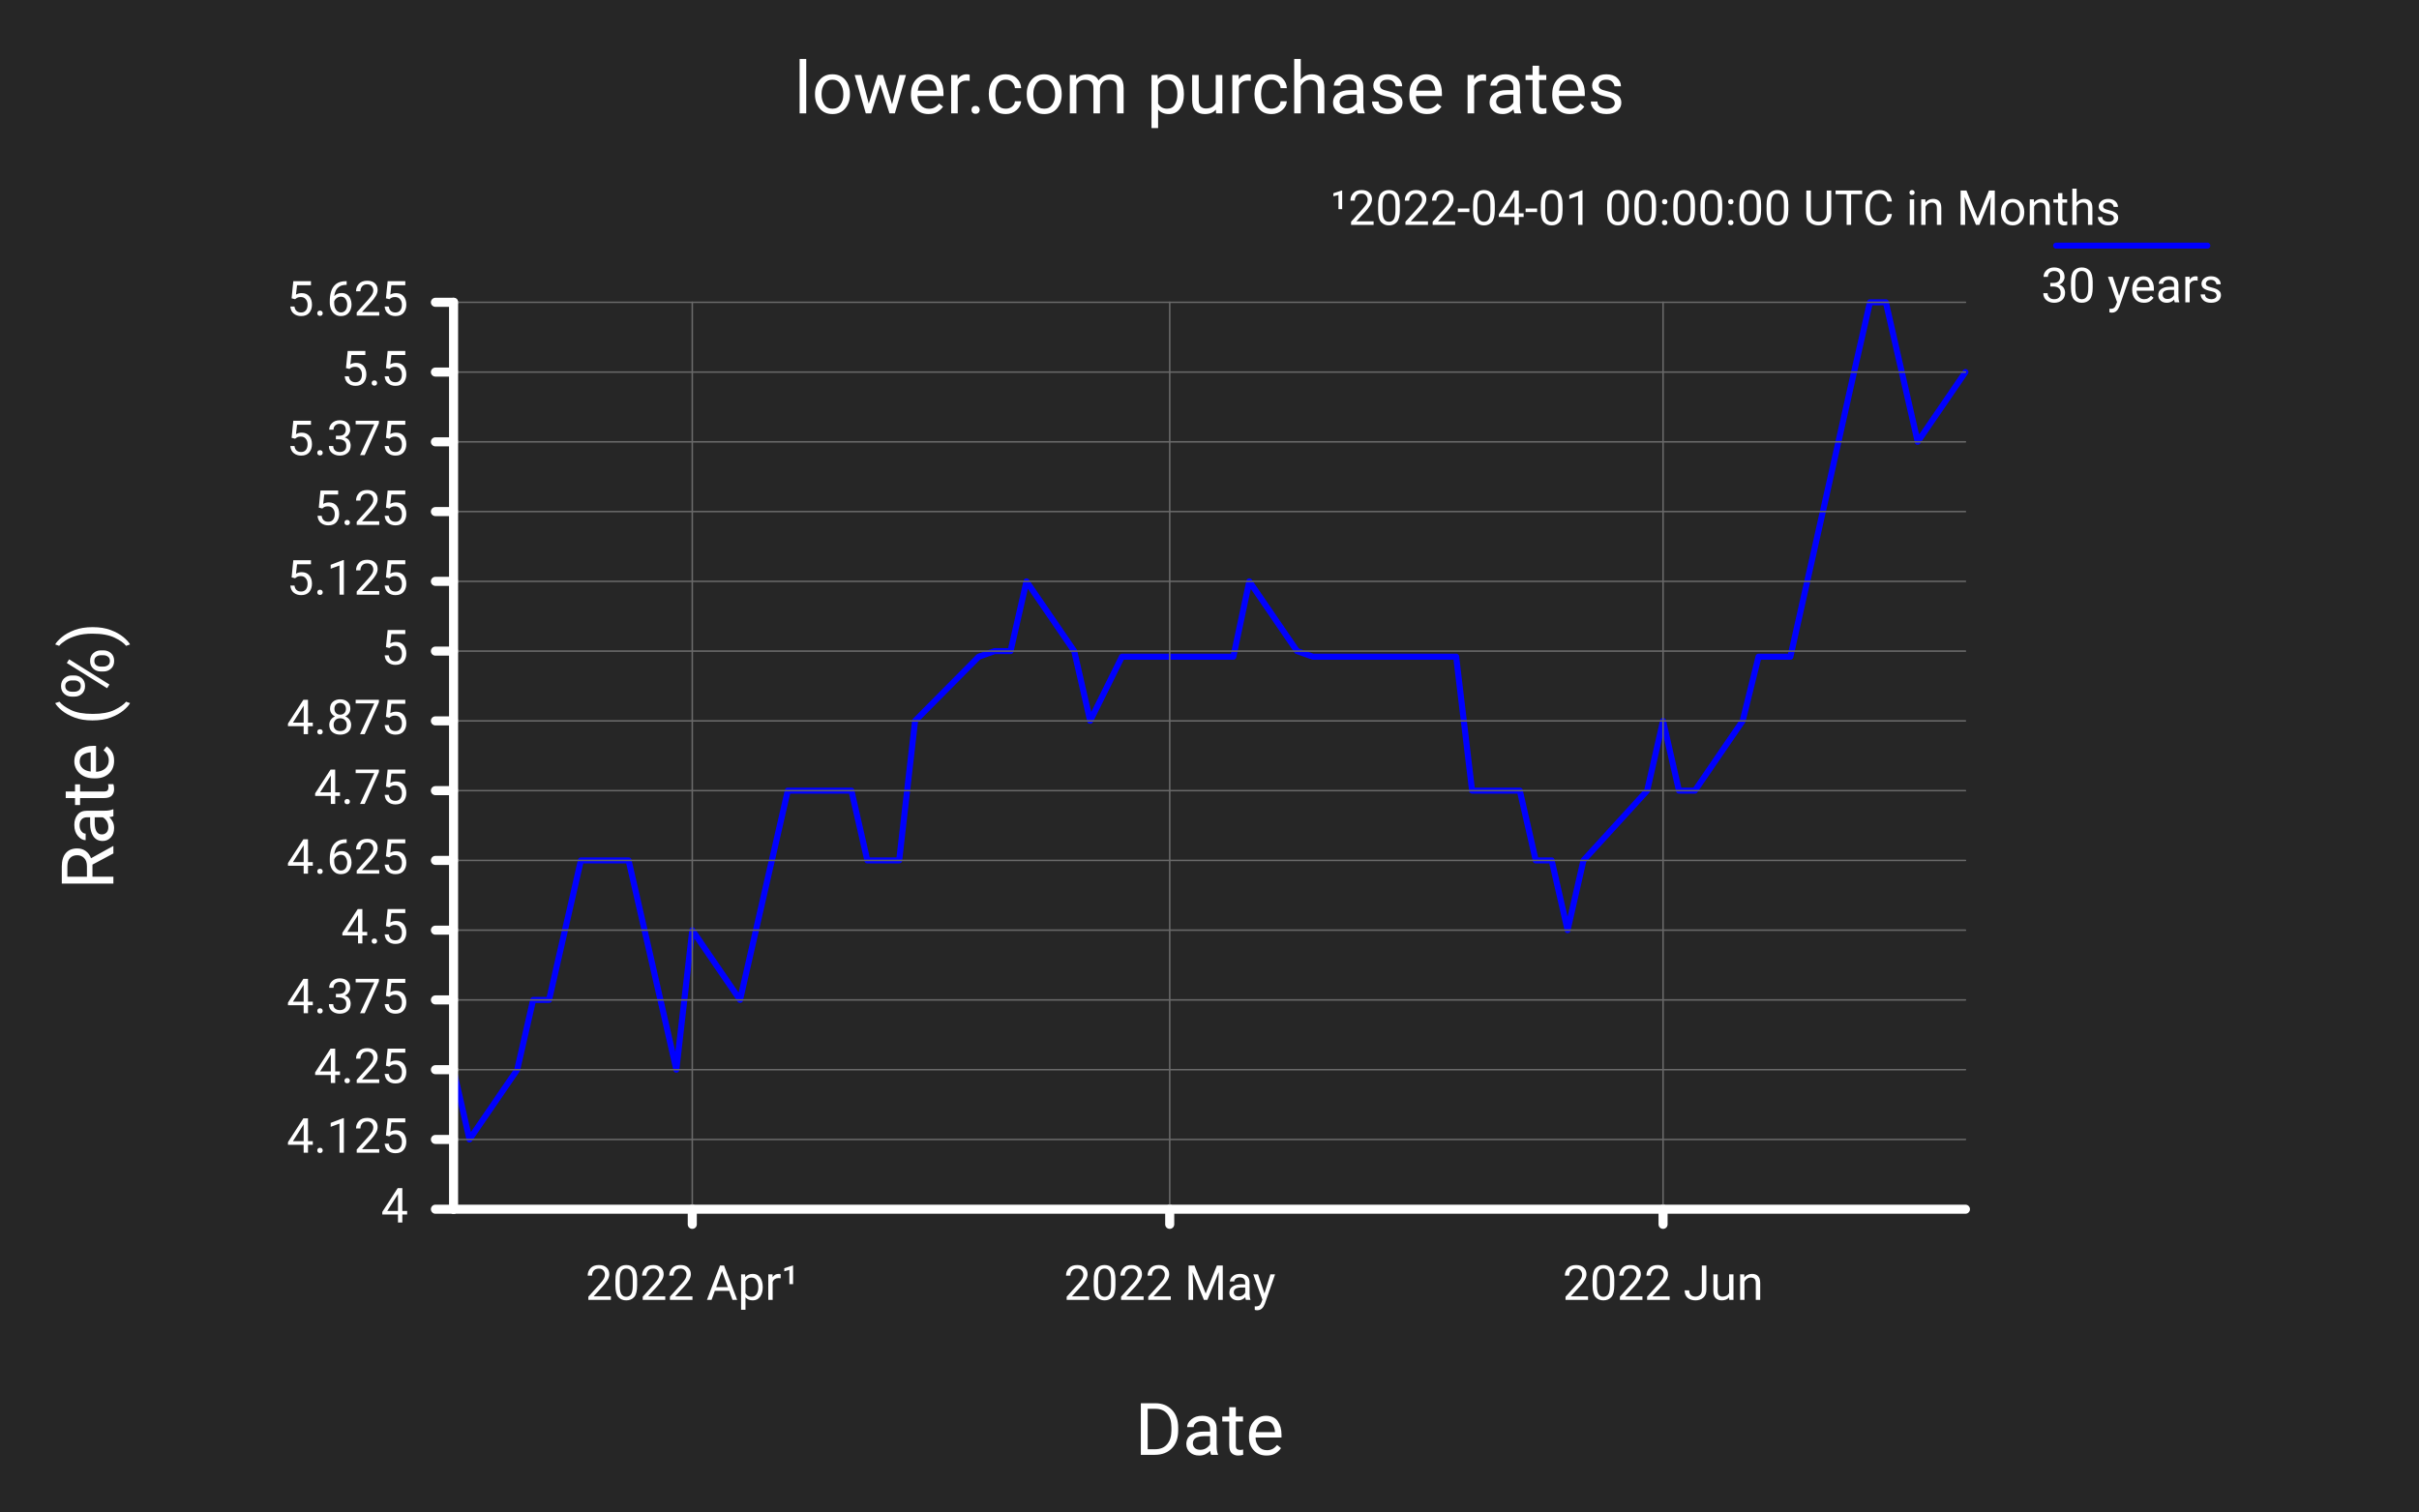
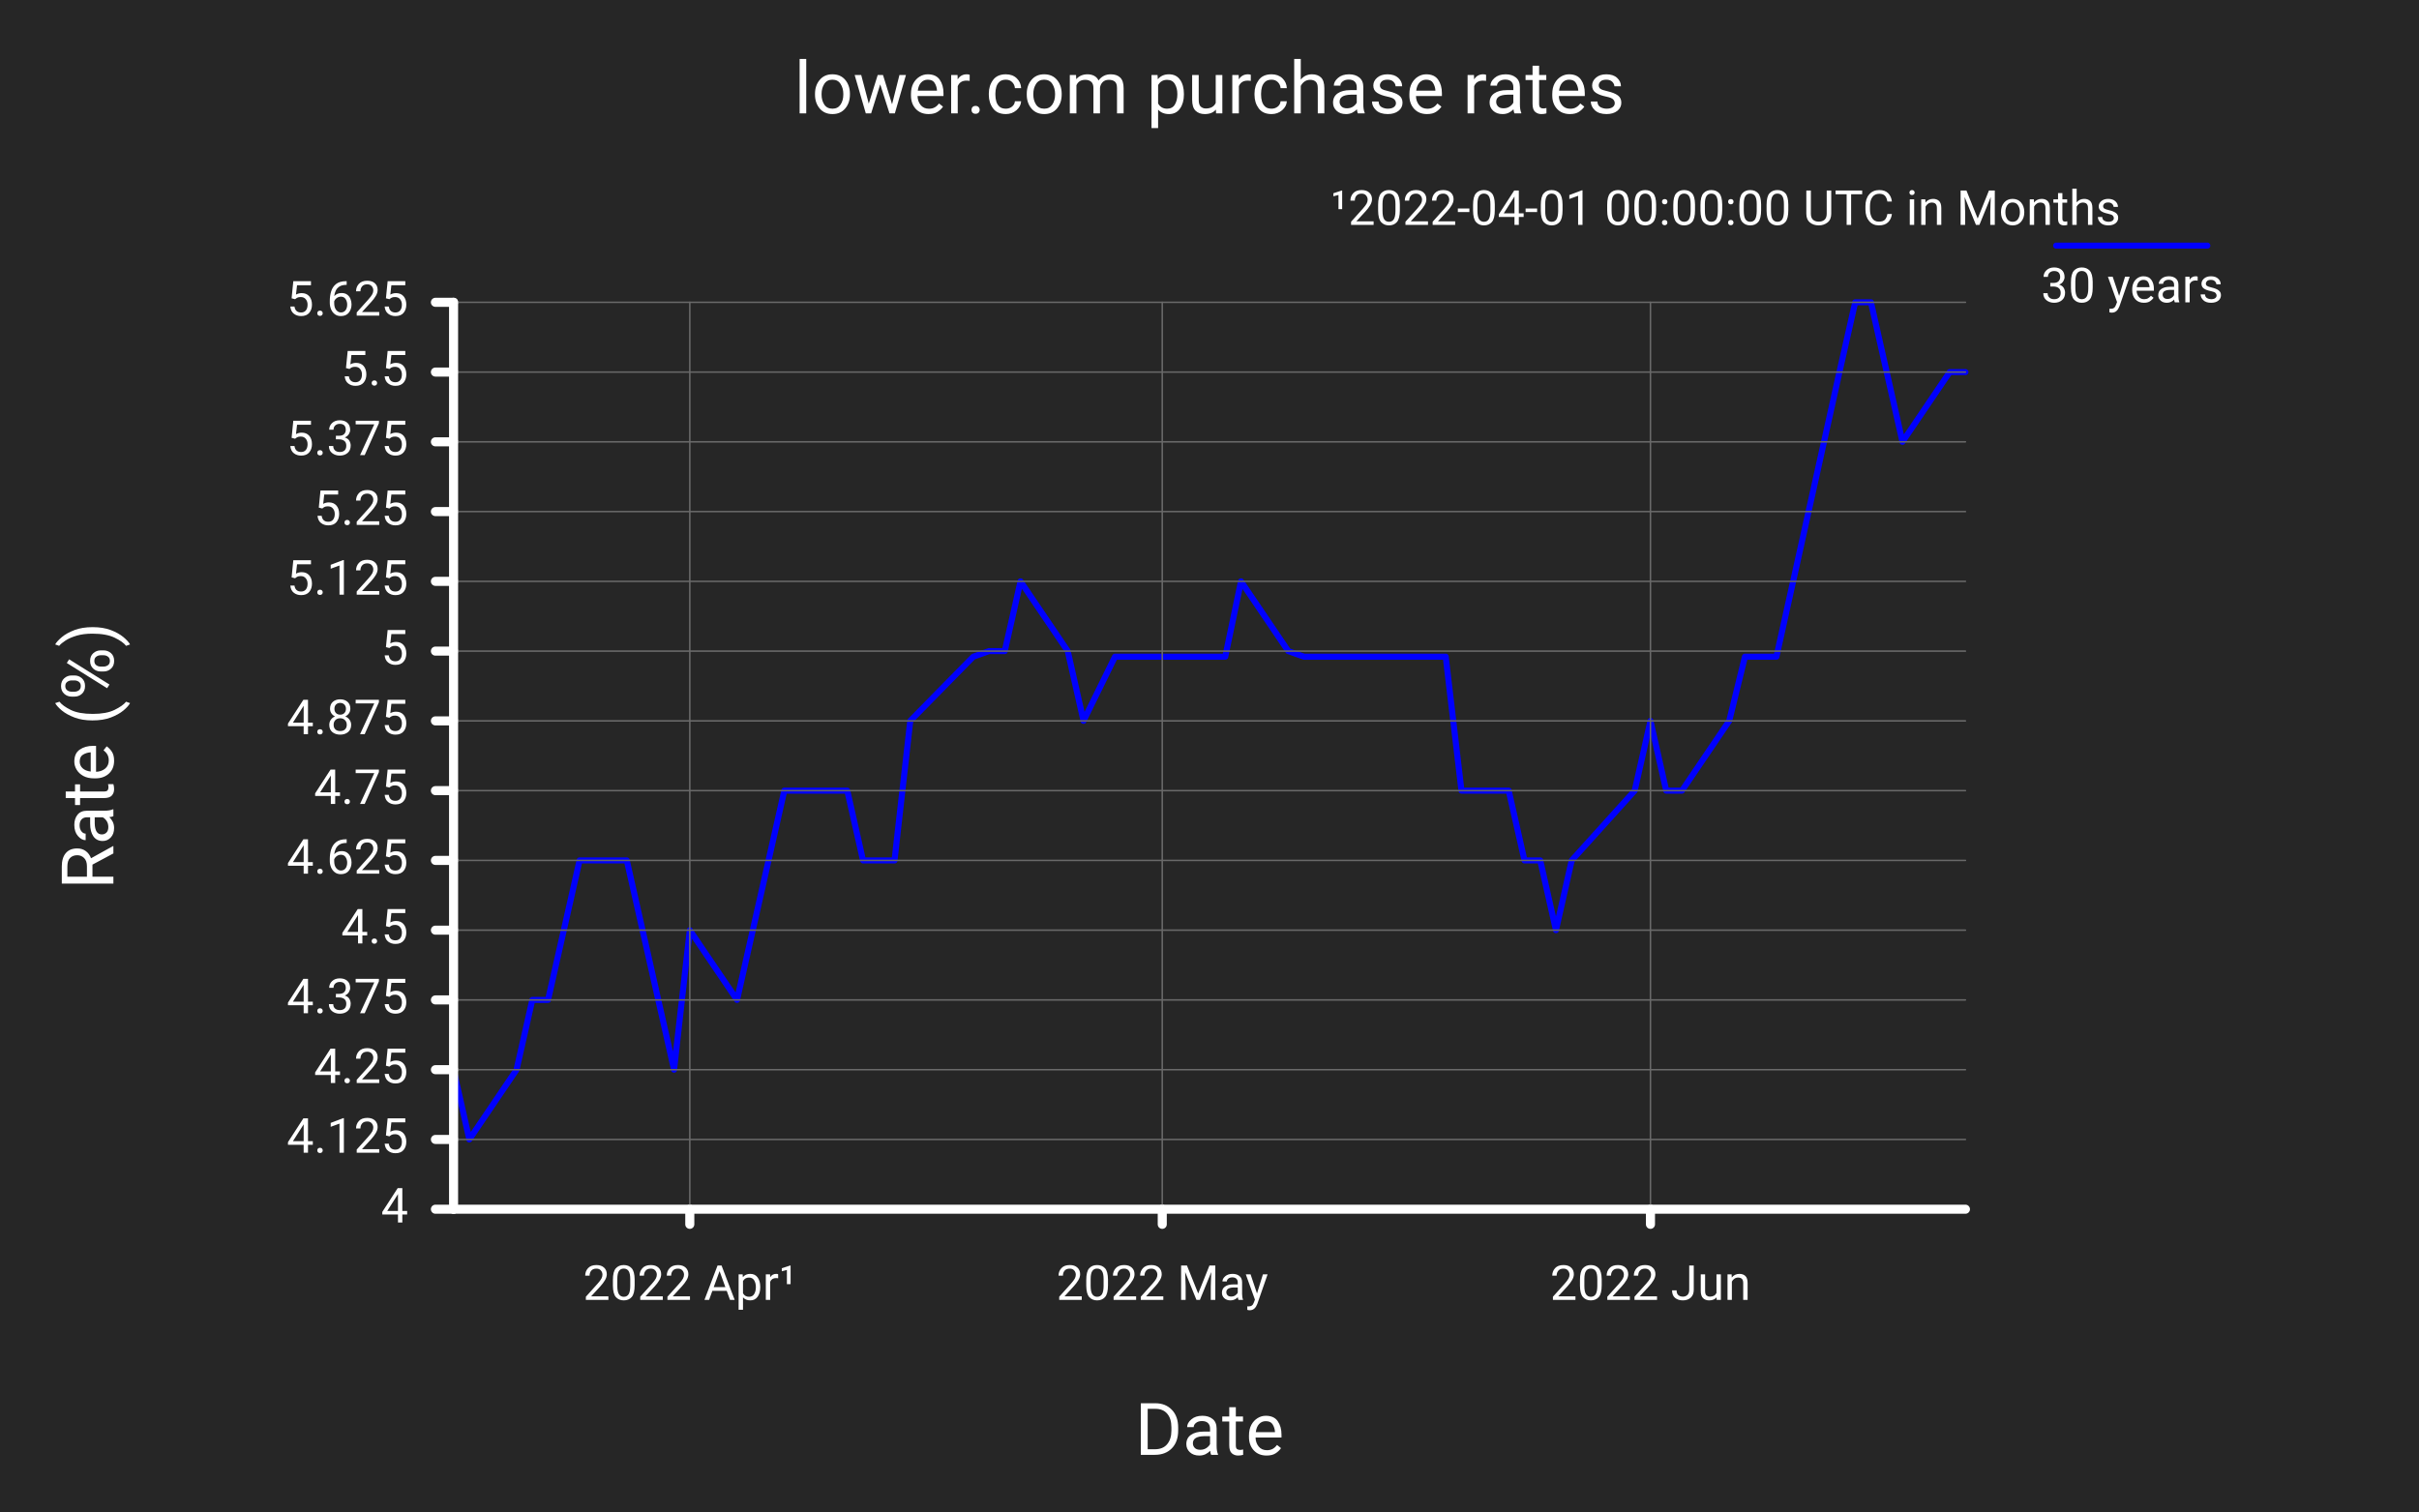
<svg xmlns="http://www.w3.org/2000/svg" class="poloto" width="800" height="500" viewBox="0 0 800 500">
  <style>.poloto{stroke-linecap:round;stroke-linejoin:round;font-family:Roboto,sans-serif;font-size:16px;}.poloto_background{fill:#262626;}.poloto_scatter{stroke-width:7}.poloto_tick_line{stroke:dimgray;stroke-width:0.5}.poloto_line{stroke-width:2}.poloto_text{fill: white;}.poloto_axis_lines{stroke: white;stroke-width:3;fill:none;stroke-dasharray:none}.poloto_title{font-size:24px;dominant-baseline:start;text-anchor:middle;}.poloto_xname{font-size:24px;dominant-baseline:start;text-anchor:middle;}.poloto_yname{font-size:24px;dominant-baseline:start;text-anchor:middle;}.poloto0stroke{stroke:blue;}.poloto1stroke{stroke:red;}.poloto2stroke{stroke:green;}.poloto3stroke{stroke:gold;}.poloto4stroke{stroke:aqua;}.poloto5stroke{stroke:lime;}.poloto6stroke{stroke:orange;}.poloto7stroke{stroke:chocolate;}.poloto0fill{fill:blue;}.poloto1fill{fill:red;}.poloto2fill{fill:green;}.poloto3fill{fill:gold;}.poloto4fill{fill:aqua;}.poloto5fill{fill:lime;}.poloto6fill{fill:orange;}.poloto7fill{fill:chocolate;}</style>
  <circle r="1e5" class="poloto_background" />
  <text class="poloto_text poloto_legend_text" x="675" y="100">30 years</text>
  <line class="poloto_line poloto_legend_icon poloto0stroke poloto0legend" stroke="black" x1="680" x2="730" y1="81.25" y2="81.25" />
-   <path class="poloto_line poloto0stroke" fill="none" stroke="black" d=" M 150.00 353.85 L 155.26 376.92 L 171.05 353.85 L 176.32 330.77 L 181.58 330.77 L 181.58 330.77 L 192.11 284.62 L 207.89 284.62 L 213.16 307.69 L 218.42 330.77 L 223.68 353.85 L 228.95 307.69 L 244.74 330.77 L 250.00 307.69 L 255.26 284.62 L 260.53 261.54 L 265.79 261.54 L 281.58 261.54 L 286.84 284.62 L 292.11 284.62 L 297.37 284.62 L 302.63 238.46 L 323.68 217.23 L 328.95 215.38 L 334.21 215.38 L 339.47 192.31 L 355.26 215.38 L 360.53 238.46 L 371.05 217.23 L 376.32 217.23 L 392.11 217.23 L 397.37 217.23 L 402.63 217.23 L 407.89 217.23 L 413.16 192.31 L 428.95 215.38 L 434.21 217.23 L 434.21 217.23 L 439.47 217.23 L 444.74 217.23 L 450.00 217.23 L 465.79 217.23 L 471.05 217.23 L 476.32 217.23 L 476.32 217.23 L 481.58 217.23 L 486.84 261.54 L 502.63 261.54 L 507.89 284.62 L 513.16 284.62 L 518.42 307.69 L 523.68 284.62 L 544.74 261.54 L 550.00 238.46 L 555.26 261.54 L 560.53 261.54 L 576.32 238.46 L 581.58 217.23 L 586.84 217.23 L 592.11 217.23 L 613.16 123.08 L 618.42 100.00 L 623.68 100.00 L 628.95 123.08 L 634.21 146.15 L 650.00 123.08" />
+   <path class="poloto_line poloto0stroke" fill="none" stroke="black" d=" M 150.00 353.85 L 155.21 376.92 L 170.83 353.85 L 176.04 330.77 L 181.25 330.77 L 181.25 330.77 L 191.67 284.62 L 207.29 284.62 L 212.50 307.69 L 217.71 330.77 L 222.92 353.85 L 228.12 307.69 L 243.75 330.77 L 248.96 307.69 L 254.17 284.62 L 259.38 261.54 L 264.58 261.54 L 280.21 261.54 L 285.42 284.62 L 290.62 284.62 L 295.83 284.62 L 301.04 238.46 L 321.88 217.23 L 327.08 215.38 L 332.29 215.38 L 337.50 192.31 L 353.12 215.38 L 358.33 238.46 L 368.75 217.23 L 373.96 217.23 L 389.58 217.23 L 394.79 217.23 L 400.00 217.23 L 405.21 217.23 L 410.42 192.31 L 426.04 215.38 L 431.25 217.23 L 431.25 217.23 L 436.46 217.23 L 441.67 217.23 L 446.88 217.23 L 462.50 217.23 L 467.71 217.23 L 472.92 217.23 L 472.92 217.23 L 478.12 217.23 L 483.33 261.54 L 498.96 261.54 L 504.17 284.62 L 509.38 284.62 L 514.58 307.69 L 519.79 284.62 L 540.62 261.54 L 545.83 238.46 L 551.04 261.54 L 556.25 261.54 L 571.88 238.46 L 577.08 217.23 L 582.29 217.23 L 587.50 217.23 L 608.33 123.08 L 613.54 100.00 L 618.75 100.00 L 623.96 123.08 L 629.17 146.15 L 644.79 123.08 L 650.00 123.08" />
  <text class="poloto_labels poloto_text poloto_title" x="400" y="37.5">lower.com purchase rates</text>
  <text class="poloto_labels poloto_text poloto_xname" x="400" y="481.25">Date</text>
  <text class="poloto_labels poloto_text poloto_yname" transform="rotate(-90,37.5,250)" x="37.5" y="250">Rate (%)</text>
  <text class="poloto_tick_labels poloto_text" dominant-baseline="middle" text-anchor="start" x="150" y="70" />
  <line class="poloto_axis_lines" stroke="black" x1="150" x2="144" y1="400" y2="400" />
  <line class="poloto_tick_line" stroke="black" x1="150" x2="650" y1="400" y2="400" />
  <text class="poloto_tick_labels poloto_text" dominant-baseline="middle" text-anchor="end" x="135" y="400">4</text>
  <line class="poloto_axis_lines" stroke="black" x1="150" x2="144" y1="376.923" y2="376.923" />
  <line class="poloto_tick_line" stroke="black" x1="150" x2="650" y1="376.923" y2="376.923" />
  <text class="poloto_tick_labels poloto_text" dominant-baseline="middle" text-anchor="end" x="135" y="376.923">4.125</text>
  <line class="poloto_axis_lines" stroke="black" x1="150" x2="144" y1="353.846" y2="353.846" />
  <line class="poloto_tick_line" stroke="black" x1="150" x2="650" y1="353.846" y2="353.846" />
  <text class="poloto_tick_labels poloto_text" dominant-baseline="middle" text-anchor="end" x="135" y="353.846">4.25</text>
  <line class="poloto_axis_lines" stroke="black" x1="150" x2="144" y1="330.769" y2="330.769" />
  <line class="poloto_tick_line" stroke="black" x1="150" x2="650" y1="330.769" y2="330.769" />
  <text class="poloto_tick_labels poloto_text" dominant-baseline="middle" text-anchor="end" x="135" y="330.769">4.375</text>
  <line class="poloto_axis_lines" stroke="black" x1="150" x2="144" y1="307.692" y2="307.692" />
  <line class="poloto_tick_line" stroke="black" x1="150" x2="650" y1="307.692" y2="307.692" />
  <text class="poloto_tick_labels poloto_text" dominant-baseline="middle" text-anchor="end" x="135" y="307.692">4.5</text>
  <line class="poloto_axis_lines" stroke="black" x1="150" x2="144" y1="284.615" y2="284.615" />
  <line class="poloto_tick_line" stroke="black" x1="150" x2="650" y1="284.615" y2="284.615" />
  <text class="poloto_tick_labels poloto_text" dominant-baseline="middle" text-anchor="end" x="135" y="284.615">4.625</text>
  <line class="poloto_axis_lines" stroke="black" x1="150" x2="144" y1="261.538" y2="261.538" />
  <line class="poloto_tick_line" stroke="black" x1="150" x2="650" y1="261.538" y2="261.538" />
  <text class="poloto_tick_labels poloto_text" dominant-baseline="middle" text-anchor="end" x="135" y="261.538">4.75</text>
  <line class="poloto_axis_lines" stroke="black" x1="150" x2="144" y1="238.462" y2="238.462" />
  <line class="poloto_tick_line" stroke="black" x1="150" x2="650" y1="238.462" y2="238.462" />
  <text class="poloto_tick_labels poloto_text" dominant-baseline="middle" text-anchor="end" x="135" y="238.462">4.875</text>
  <line class="poloto_axis_lines" stroke="black" x1="150" x2="144" y1="215.385" y2="215.385" />
  <line class="poloto_tick_line" stroke="black" x1="150" x2="650" y1="215.385" y2="215.385" />
  <text class="poloto_tick_labels poloto_text" dominant-baseline="middle" text-anchor="end" x="135" y="215.385">5</text>
  <line class="poloto_axis_lines" stroke="black" x1="150" x2="144" y1="192.308" y2="192.308" />
  <line class="poloto_tick_line" stroke="black" x1="150" x2="650" y1="192.308" y2="192.308" />
  <text class="poloto_tick_labels poloto_text" dominant-baseline="middle" text-anchor="end" x="135" y="192.308">5.125</text>
  <line class="poloto_axis_lines" stroke="black" x1="150" x2="144" y1="169.231" y2="169.231" />
  <line class="poloto_tick_line" stroke="black" x1="150" x2="650" y1="169.231" y2="169.231" />
  <text class="poloto_tick_labels poloto_text" dominant-baseline="middle" text-anchor="end" x="135" y="169.231">5.25</text>
  <line class="poloto_axis_lines" stroke="black" x1="150" x2="144" y1="146.154" y2="146.154" />
  <line class="poloto_tick_line" stroke="black" x1="150" x2="650" y1="146.154" y2="146.154" />
  <text class="poloto_tick_labels poloto_text" dominant-baseline="middle" text-anchor="end" x="135" y="146.154">5.375</text>
  <line class="poloto_axis_lines" stroke="black" x1="150" x2="144" y1="123.077" y2="123.077" />
  <line class="poloto_tick_line" stroke="black" x1="150" x2="650" y1="123.077" y2="123.077" />
  <text class="poloto_tick_labels poloto_text" dominant-baseline="middle" text-anchor="end" x="135" y="123.077">5.5</text>
  <line class="poloto_axis_lines" stroke="black" x1="150" x2="144" y1="100" y2="100" />
  <line class="poloto_tick_line" stroke="black" x1="150" x2="650" y1="100" y2="100" />
  <text class="poloto_tick_labels poloto_text" dominant-baseline="middle" text-anchor="end" x="135" y="100">5.625</text>
  <text class="poloto_tick_labels poloto_text" dominant-baseline="middle" text-anchor="start" x="440" y="70">¹2022-04-01 00:00:00 UTC in Months</text>
-   <line class="poloto_axis_lines" stroke="black" x1="228.947" x2="228.947" y1="400" y2="405" />
-   <line class="poloto_tick_line" stroke="black" x1="228.947" x2="228.947" y1="400" y2="100" />
-   <text class="poloto_tick_labels poloto_text" dominant-baseline="start" text-anchor="middle" x="228.947" y="430">2022 Apr¹</text>
-   <line class="poloto_axis_lines" stroke="black" x1="386.842" x2="386.842" y1="400" y2="405" />
-   <line class="poloto_tick_line" stroke="black" x1="386.842" x2="386.842" y1="400" y2="100" />
-   <text class="poloto_tick_labels poloto_text" dominant-baseline="start" text-anchor="middle" x="386.842" y="430">2022 May</text>
-   <line class="poloto_axis_lines" stroke="black" x1="550" x2="550" y1="400" y2="405" />
-   <line class="poloto_tick_line" stroke="black" x1="550" x2="550" y1="400" y2="100" />
-   <text class="poloto_tick_labels poloto_text" dominant-baseline="start" text-anchor="middle" x="550" y="430">2022 Jun</text>
+   <line class="poloto_axis_lines" stroke="black" x1="228.125" x2="228.125" y1="400" y2="405" />
+   <line class="poloto_tick_line" stroke="black" x1="228.125" x2="228.125" y1="400" y2="100" />
+   <text class="poloto_tick_labels poloto_text" dominant-baseline="start" text-anchor="middle" x="228.125" y="430">2022 Apr¹</text>
+   <line class="poloto_axis_lines" stroke="black" x1="384.375" x2="384.375" y1="400" y2="405" />
+   <line class="poloto_tick_line" stroke="black" x1="384.375" x2="384.375" y1="400" y2="100" />
+   <text class="poloto_tick_labels poloto_text" dominant-baseline="start" text-anchor="middle" x="384.375" y="430">2022 May</text>
+   <line class="poloto_axis_lines" stroke="black" x1="545.833" x2="545.833" y1="400" y2="405" />
+   <line class="poloto_tick_line" stroke="black" x1="545.833" x2="545.833" y1="400" y2="100" />
+   <text class="poloto_tick_labels poloto_text" dominant-baseline="start" text-anchor="middle" x="545.833" y="430">2022 Jun</text>
  <path stroke="black" fill="none" class="poloto_axis_lines" d=" M 150 400 L 650 400" />
  <path stroke="black" fill="none" class="poloto_axis_lines" d=" M 150 400 L 150 100" />
</svg>
